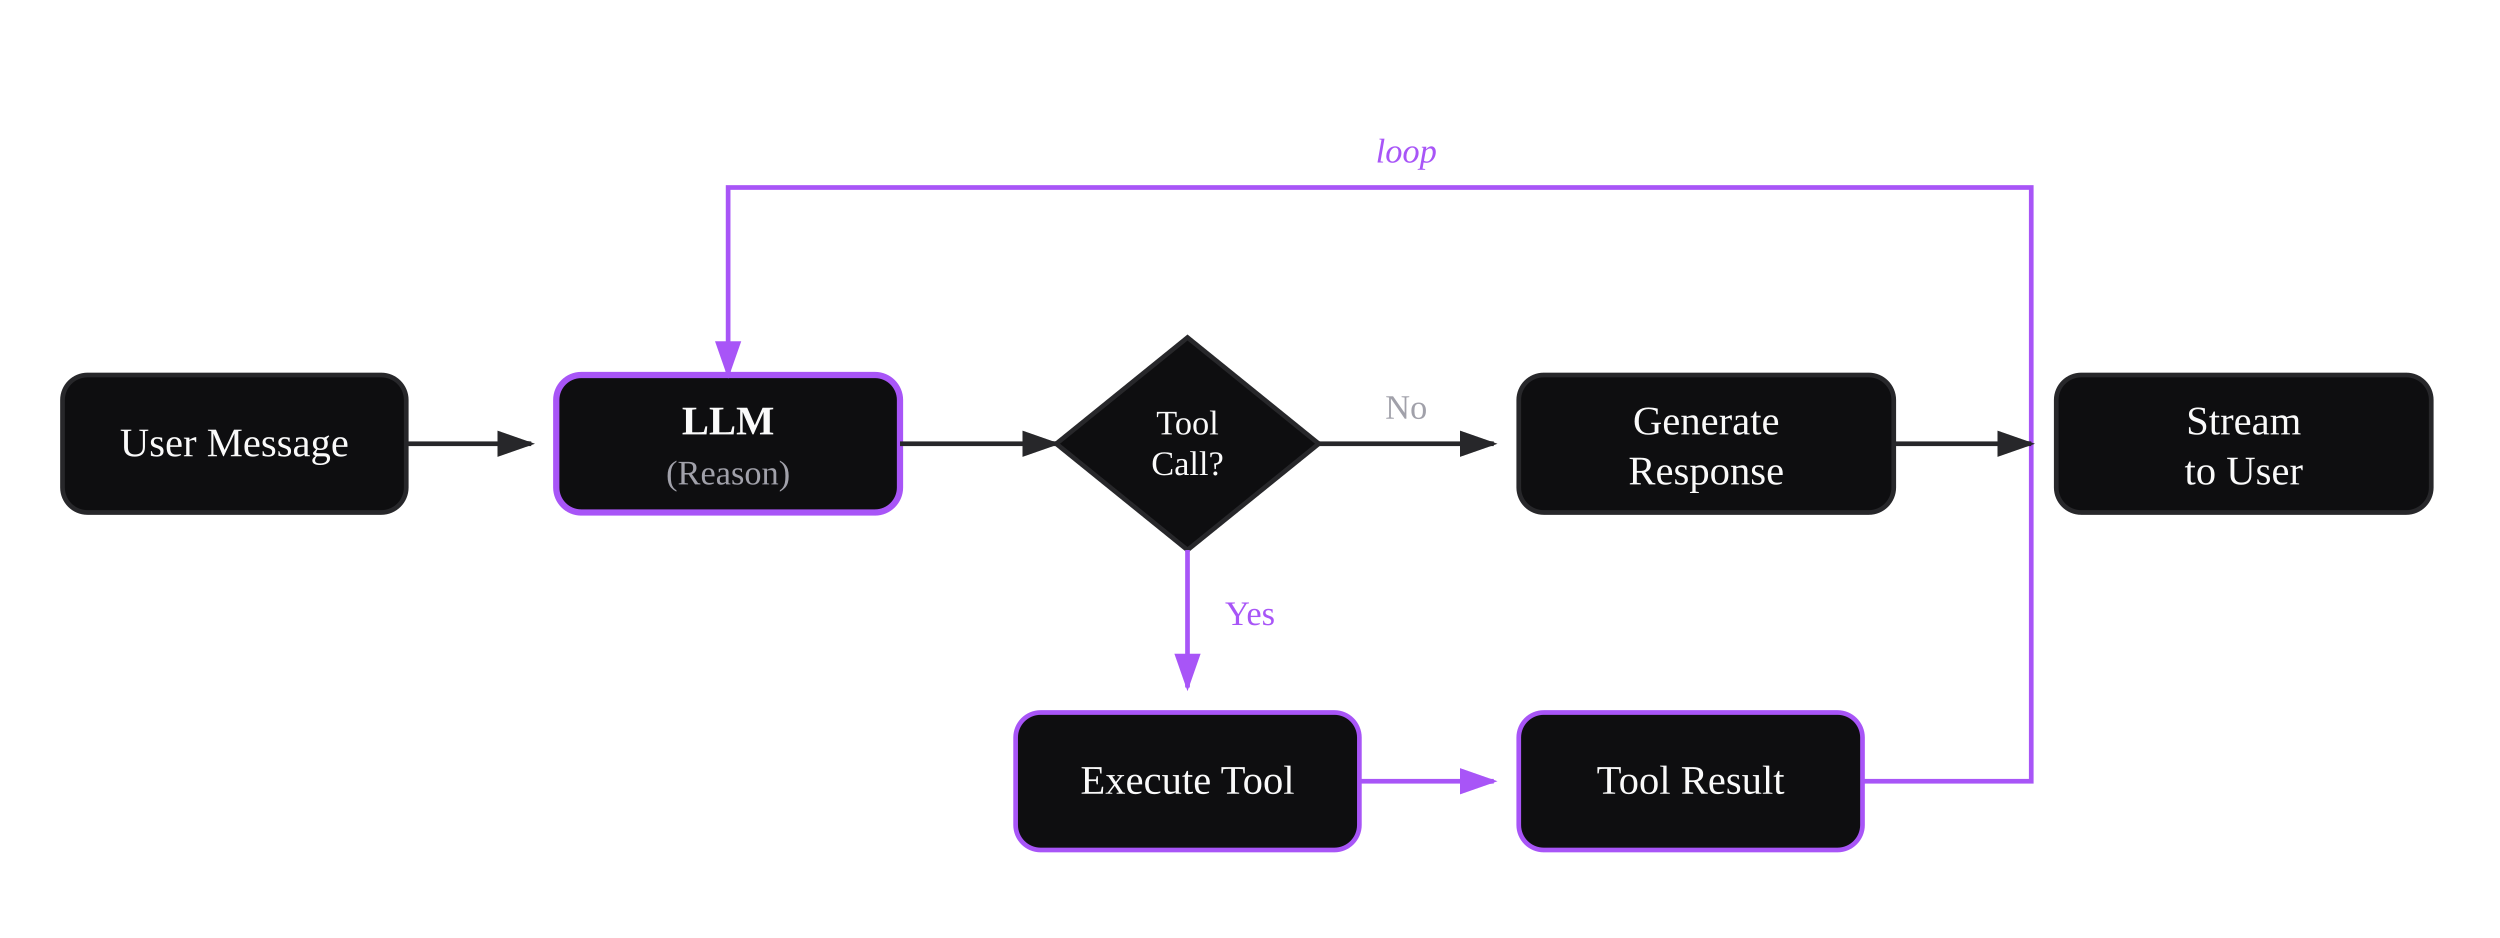
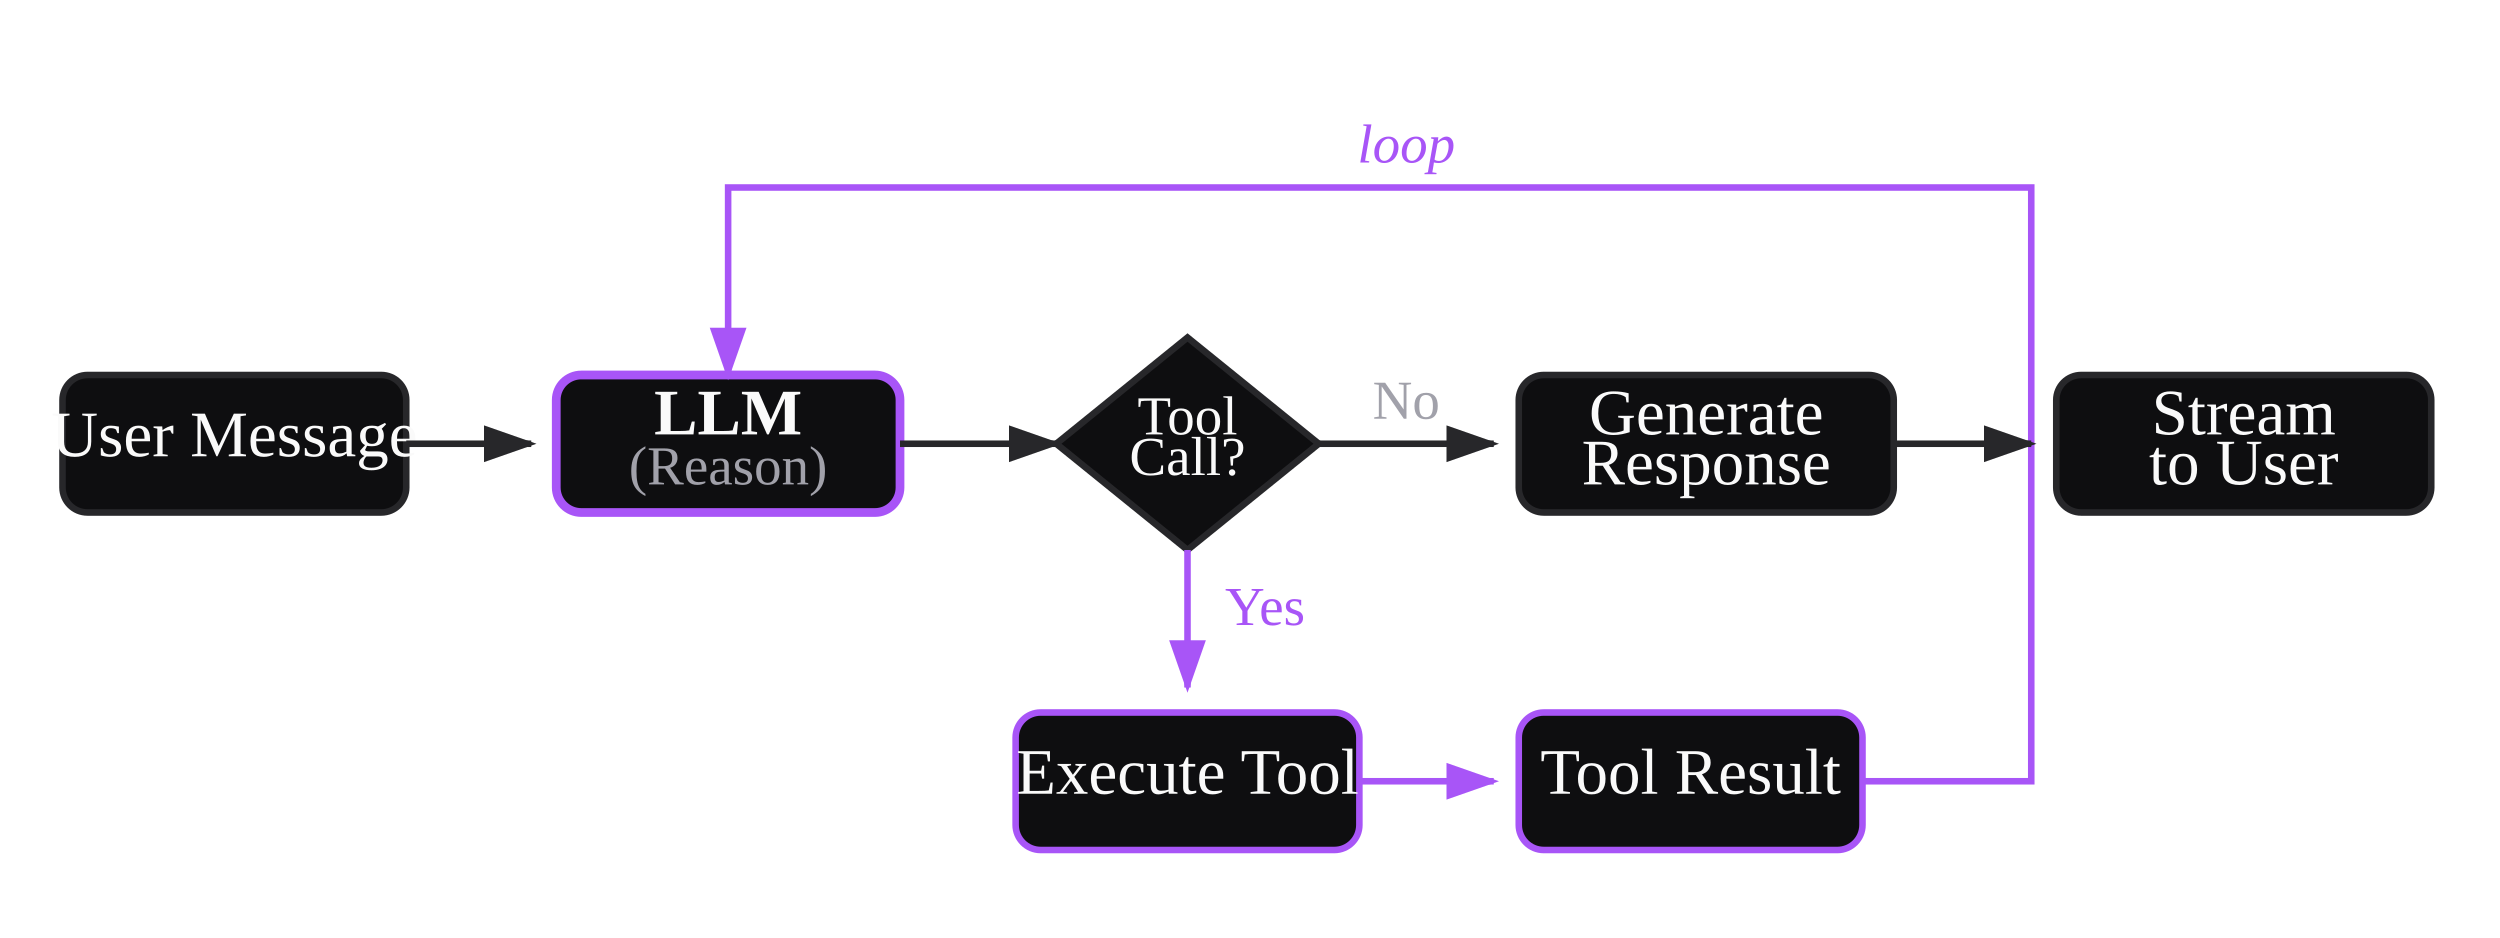
- <svg xmlns="http://www.w3.org/2000/svg" id="agent-react-loop" viewBox="0 0 800 300" width="100%" height="100%">
+ <svg xmlns="http://www.w3.org/2000/svg" id="agent-react-loop" viewBox="0 0 800 300" width="800" height="300">
  <defs>
    <marker id="arrow-react" viewBox="0 0 10 7" refX="9" refY="3.5" markerWidth="8" markerHeight="6" orient="auto-start-reverse">
      <polygon points="0 0, 10 3.5, 0 7" fill="#27272A" />
    </marker>
    <marker id="arrow-brand-react" viewBox="0 0 10 7" refX="9" refY="3.5" markerWidth="8" markerHeight="6" orient="auto-start-reverse">
      <polygon points="0 0, 10 3.5, 0 7" fill="#A855F7" />
    </marker>
  </defs>
-   <rect x="20" y="120" width="110" height="44" rx="8" fill="#0E0E10" stroke="#27272A" stroke-width="1.5" />
-   <text x="75" y="146" text-anchor="middle" fill="#FAFAFA" font-size="13" font-weight="500">User Message</text>
-   <line x1="130" y1="142" x2="170" y2="142" stroke="#27272A" stroke-width="1.5" marker-end="url(#arrow-react)" />
-   <rect x="178" y="120" width="110" height="44" rx="8" fill="#0E0E10" stroke="#A855F7" stroke-width="2" />
-   <text x="233" y="139" text-anchor="middle" fill="#FAFAFA" font-size="13" font-weight="600">LLM</text>
-   <text x="233" y="155" text-anchor="middle" fill="#A1A1AA" font-size="11">(Reason)</text>
-   <line x1="288" y1="142" x2="338" y2="142" stroke="#27272A" stroke-width="1.5" marker-end="url(#arrow-react)" />
-   <polygon points="380,108 422,142 380,176 338,142" fill="#0E0E10" stroke="#27272A" stroke-width="1.5" />
-   <text x="380" y="139" text-anchor="middle" fill="#FAFAFA" font-size="11" font-weight="500">Tool</text>
-   <text x="380" y="152" text-anchor="middle" fill="#FAFAFA" font-size="11" font-weight="500">Call?</text>
-   <line x1="380" y1="176" x2="380" y2="220" stroke="#A855F7" stroke-width="1.5" marker-end="url(#arrow-brand-react)" />
-   <text x="392" y="200" fill="#A855F7" font-size="11" font-weight="500">Yes</text>
-   <rect x="325" y="228" width="110" height="44" rx="8" fill="#0E0E10" stroke="#A855F7" stroke-width="1.5" />
-   <text x="380" y="254" text-anchor="middle" fill="#FAFAFA" font-size="13" font-weight="500">Execute Tool</text>
-   <line x1="435" y1="250" x2="478" y2="250" stroke="#A855F7" stroke-width="1.5" marker-end="url(#arrow-brand-react)" />
-   <rect x="486" y="228" width="110" height="44" rx="8" fill="#0E0E10" stroke="#A855F7" stroke-width="1.5" />
-   <text x="541" y="254" text-anchor="middle" fill="#FAFAFA" font-size="13" font-weight="500">Tool Result</text>
-   <polyline points="596,250 650,250 650,60 233,60 233,120" fill="none" stroke="#A855F7" stroke-width="1.5" marker-end="url(#arrow-brand-react)" />
-   <text x="450" y="52" text-anchor="middle" fill="#A855F7" font-size="11" font-style="italic">loop</text>
-   <line x1="422" y1="142" x2="478" y2="142" stroke="#27272A" stroke-width="1.5" marker-end="url(#arrow-react)" />
-   <text x="450" y="134" text-anchor="middle" fill="#A1A1AA" font-size="11" font-weight="500">No</text>
-   <rect x="486" y="120" width="120" height="44" rx="8" fill="#0E0E10" stroke="#27272A" stroke-width="1.5" />
-   <text x="546" y="139" text-anchor="middle" fill="#FAFAFA" font-size="13" font-weight="500">Generate</text>
-   <text x="546" y="155" text-anchor="middle" fill="#FAFAFA" font-size="13" font-weight="500">Response</text>
-   <line x1="606" y1="142" x2="650" y2="142" stroke="#27272A" stroke-width="1.5" marker-end="url(#arrow-react)" />
-   <rect x="658" y="120" width="120" height="44" rx="8" fill="#0E0E10" stroke="#27272A" stroke-width="1.5" />
-   <text x="718" y="139" text-anchor="middle" fill="#FAFAFA" font-size="13" font-weight="500">Stream</text>
-   <text x="718" y="155" text-anchor="middle" fill="#FAFAFA" font-size="13" font-weight="500">to User</text>
+   <rect x="20" y="120" width="110" height="44" rx="8" fill="#0E0E10" stroke="#27272A" stroke-width="2.1" />
+   <text x="75" y="146" text-anchor="middle" fill="#FAFAFA" font-size="20.8" font-weight="500">User Message</text>
+   <line x1="130" y1="142" x2="170" y2="142" stroke="#27272A" stroke-width="2.1" marker-end="url(#arrow-react)" />
+   <rect x="178" y="120" width="110" height="44" rx="8" fill="#0E0E10" stroke="#A855F7" stroke-width="2.8" />
+   <text x="233" y="139" text-anchor="middle" fill="#FAFAFA" font-size="20.8" font-weight="600">LLM</text>
+   <text x="233" y="155" text-anchor="middle" fill="#A1A1AA" font-size="17.6">(Reason)</text>
+   <line x1="288" y1="142" x2="338" y2="142" stroke="#27272A" stroke-width="2.1" marker-end="url(#arrow-react)" />
+   <polygon points="380,108 422,142 380,176 338,142" fill="#0E0E10" stroke="#27272A" stroke-width="2.1" />
+   <text x="380" y="139" text-anchor="middle" fill="#FAFAFA" font-size="17.6" font-weight="500">Tool</text>
+   <text x="380" y="152" text-anchor="middle" fill="#FAFAFA" font-size="17.6" font-weight="500">Call?</text>
+   <line x1="380" y1="176" x2="380" y2="220" stroke="#A855F7" stroke-width="2.1" marker-end="url(#arrow-brand-react)" />
+   <text x="392" y="200" fill="#A855F7" font-size="17.6" font-weight="500">Yes</text>
+   <rect x="325" y="228" width="110" height="44" rx="8" fill="#0E0E10" stroke="#A855F7" stroke-width="2.1" />
+   <text x="380" y="254" text-anchor="middle" fill="#FAFAFA" font-size="20.8" font-weight="500">Execute Tool</text>
+   <line x1="435" y1="250" x2="478" y2="250" stroke="#A855F7" stroke-width="2.1" marker-end="url(#arrow-brand-react)" />
+   <rect x="486" y="228" width="110" height="44" rx="8" fill="#0E0E10" stroke="#A855F7" stroke-width="2.1" />
+   <text x="541" y="254" text-anchor="middle" fill="#FAFAFA" font-size="20.8" font-weight="500">Tool Result</text>
+   <polyline points="596,250 650,250 650,60 233,60 233,120" fill="none" stroke="#A855F7" stroke-width="2.1" marker-end="url(#arrow-brand-react)" />
+   <text x="450" y="52" text-anchor="middle" fill="#A855F7" font-size="17.6" font-style="italic">loop</text>
+   <line x1="422" y1="142" x2="478" y2="142" stroke="#27272A" stroke-width="2.1" marker-end="url(#arrow-react)" />
+   <text x="450" y="134" text-anchor="middle" fill="#A1A1AA" font-size="17.6" font-weight="500">No</text>
+   <rect x="486" y="120" width="120" height="44" rx="8" fill="#0E0E10" stroke="#27272A" stroke-width="2.1" />
+   <text x="546" y="139" text-anchor="middle" fill="#FAFAFA" font-size="20.8" font-weight="500">Generate</text>
+   <text x="546" y="155" text-anchor="middle" fill="#FAFAFA" font-size="20.8" font-weight="500">Response</text>
+   <line x1="606" y1="142" x2="650" y2="142" stroke="#27272A" stroke-width="2.1" marker-end="url(#arrow-react)" />
+   <rect x="658" y="120" width="120" height="44" rx="8" fill="#0E0E10" stroke="#27272A" stroke-width="2.1" />
+   <text x="718" y="139" text-anchor="middle" fill="#FAFAFA" font-size="20.8" font-weight="500">Stream</text>
+   <text x="718" y="155" text-anchor="middle" fill="#FAFAFA" font-size="20.8" font-weight="500">to User</text>
</svg>
